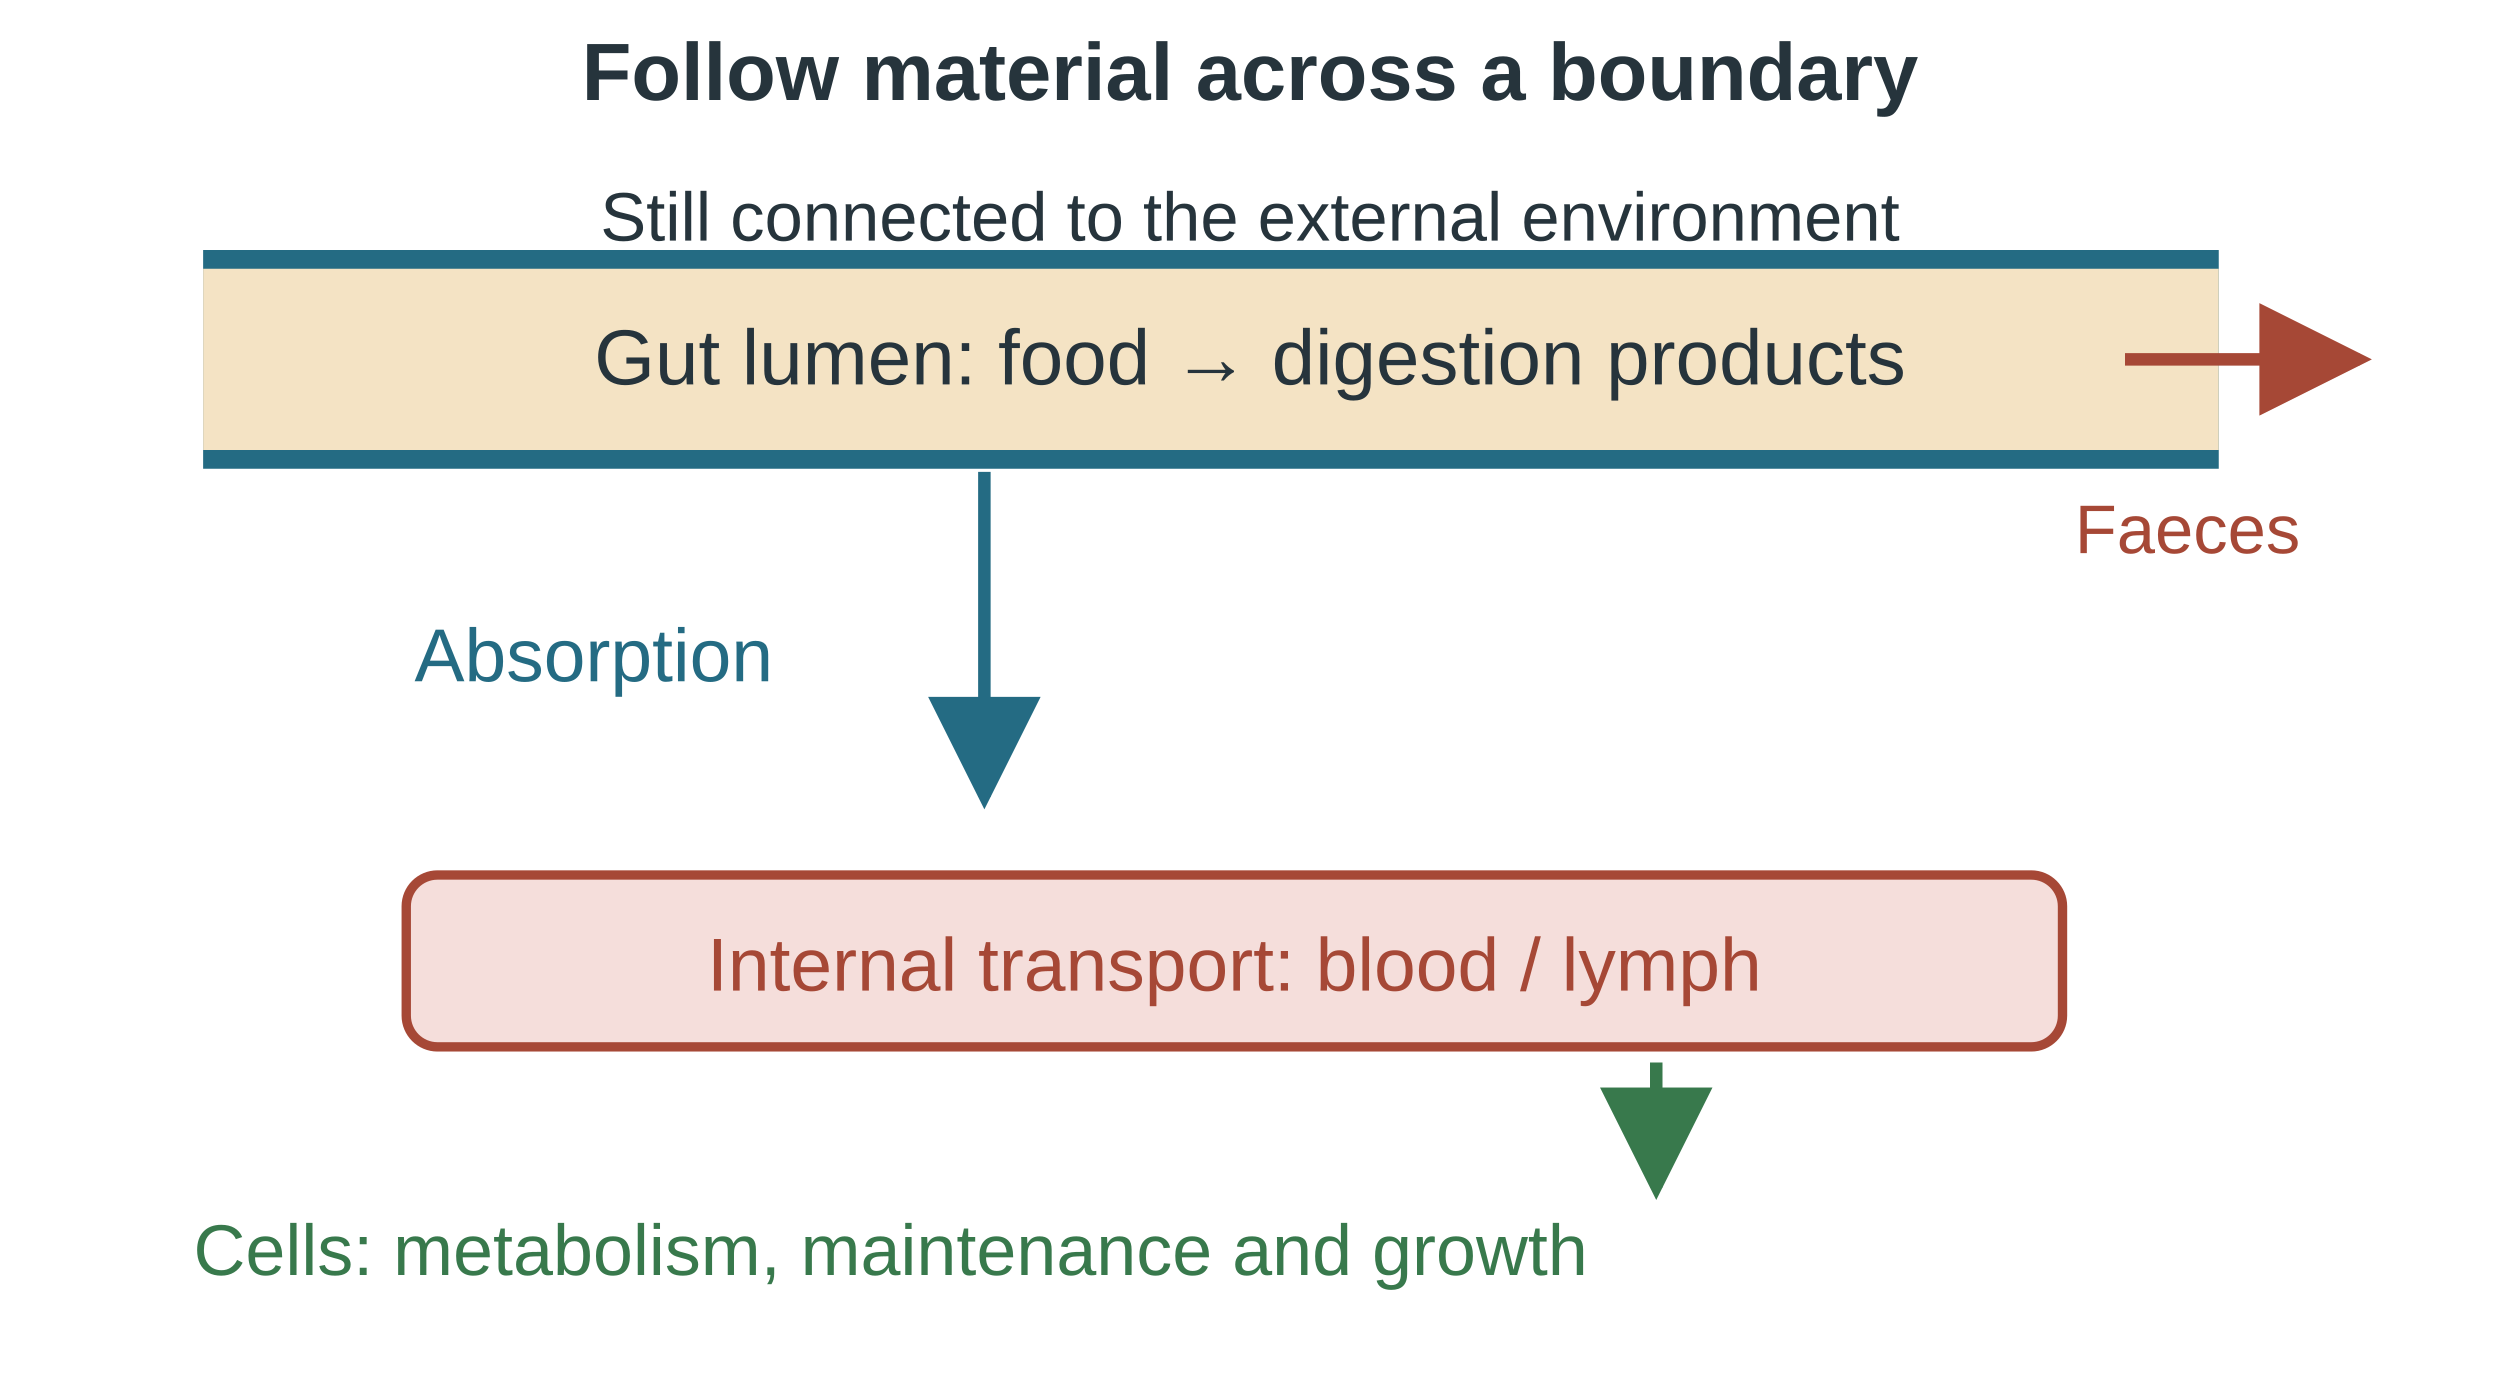
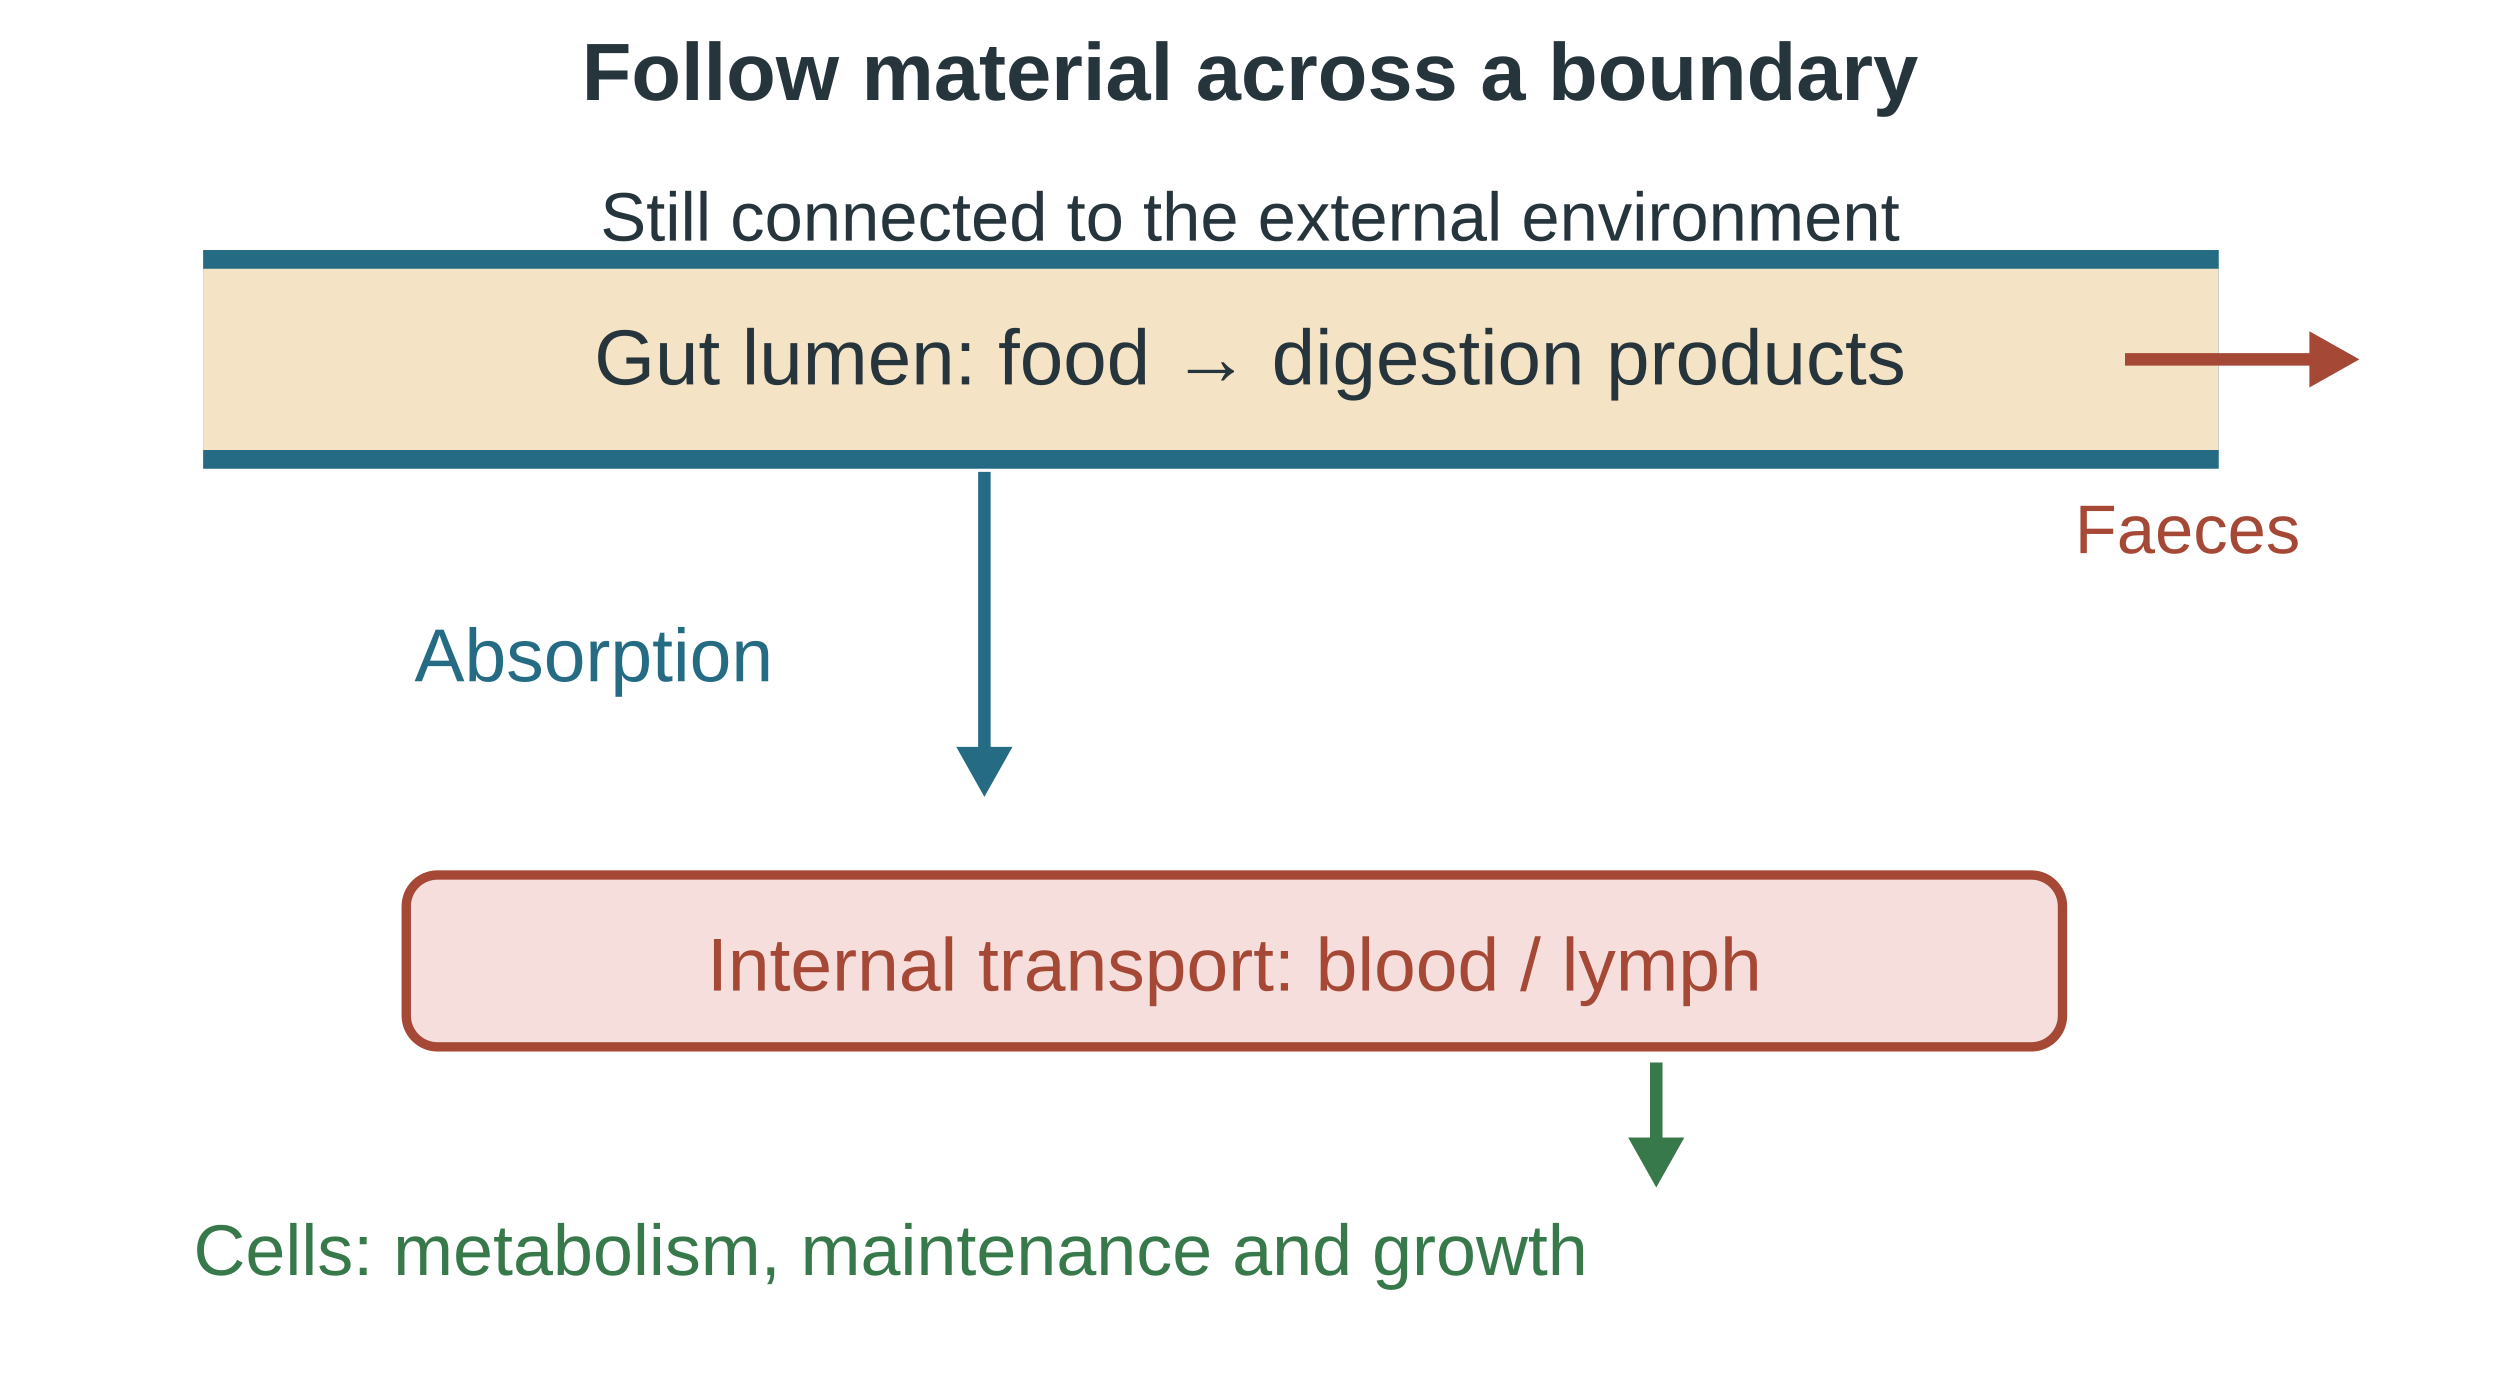
<svg xmlns="http://www.w3.org/2000/svg" viewBox="0 0 800 440" role="img" aria-labelledby="title desc">
  <defs>
    <marker id="arrow" markerWidth="9" markerHeight="9" refX="8" refY="4.5" orient="auto-start-reverse">
      <path d="M0,0 L9,4.5 L0,9 Z" fill="context-stroke" />
    </marker>
  </defs>
  <rect width="800" height="440" fill="white" />
  <g font-family="Arial, sans-serif">
    <text x="400" y="32" font-size="26" fill="#26343c" text-anchor="middle" font-weight="bold">Follow material across a boundary</text>
    <path d="M65,115 H710" fill="none" stroke="#246b83" stroke-width="70" />
    <path d="M65,115 H710" fill="none" stroke="#f4e3c4" stroke-width="58" />
    <text x="400" y="123" font-size="25" fill="#26343c" text-anchor="middle" font-weight="normal">Gut lumen: food → digestion products</text>
    <text x="400" y="77" font-size="22" fill="#26343c" text-anchor="middle" font-weight="normal">Still connected to the external environment</text>
-     <path d="M680,115 L755,115" fill="none" stroke="#a64836" stroke-width="4" marker-end="url(#arrow)" />
+     <path d="M680,115 L743.0,115.0" fill="none" stroke="#a64836" stroke-width="4" />
+     <path d="M 755 115 l -16 -9 l 0 18 Z" fill="#a64836" transform="rotate(0.0 755 115)" />
    <text x="700" y="177" font-size="22" fill="#a64836" text-anchor="middle" font-weight="normal">Faeces</text>
-     <path d="M315,151 L315,255" fill="none" stroke="#246b83" stroke-width="4" marker-end="url(#arrow)" />
+     <path d="M315,151 L315.0,243.0" fill="none" stroke="#246b83" stroke-width="4" />
+     <path d="M 315 255 l -16 -9 l 0 18 Z" fill="#246b83" transform="rotate(90.0 315 255)" />
    <text x="190" y="218" font-size="24" fill="#246b83" text-anchor="middle" font-weight="normal">Absorption</text>
    <rect x="130" y="280" width="530" height="55" rx="10" fill="#f5dedb" stroke="#a64836" stroke-width="3" />
    <text x="395" y="317" font-size="24" fill="#a64836" text-anchor="middle" font-weight="normal">Internal transport: blood / lymph</text>
-     <path d="M530,340 L530,380" fill="none" stroke="#38794c" stroke-width="4" marker-end="url(#arrow)" />
+     <path d="M530,340 L530.0,368.0" fill="none" stroke="#38794c" stroke-width="4" />
+     <path d="M 530 380 l -16 -9 l 0 18 Z" fill="#38794c" transform="rotate(90.0 530 380)" />
    <text x="285" y="408" font-size="23" fill="#38794c" text-anchor="middle" font-weight="normal">Cells: metabolism, maintenance and growth</text>
  </g>
</svg>
